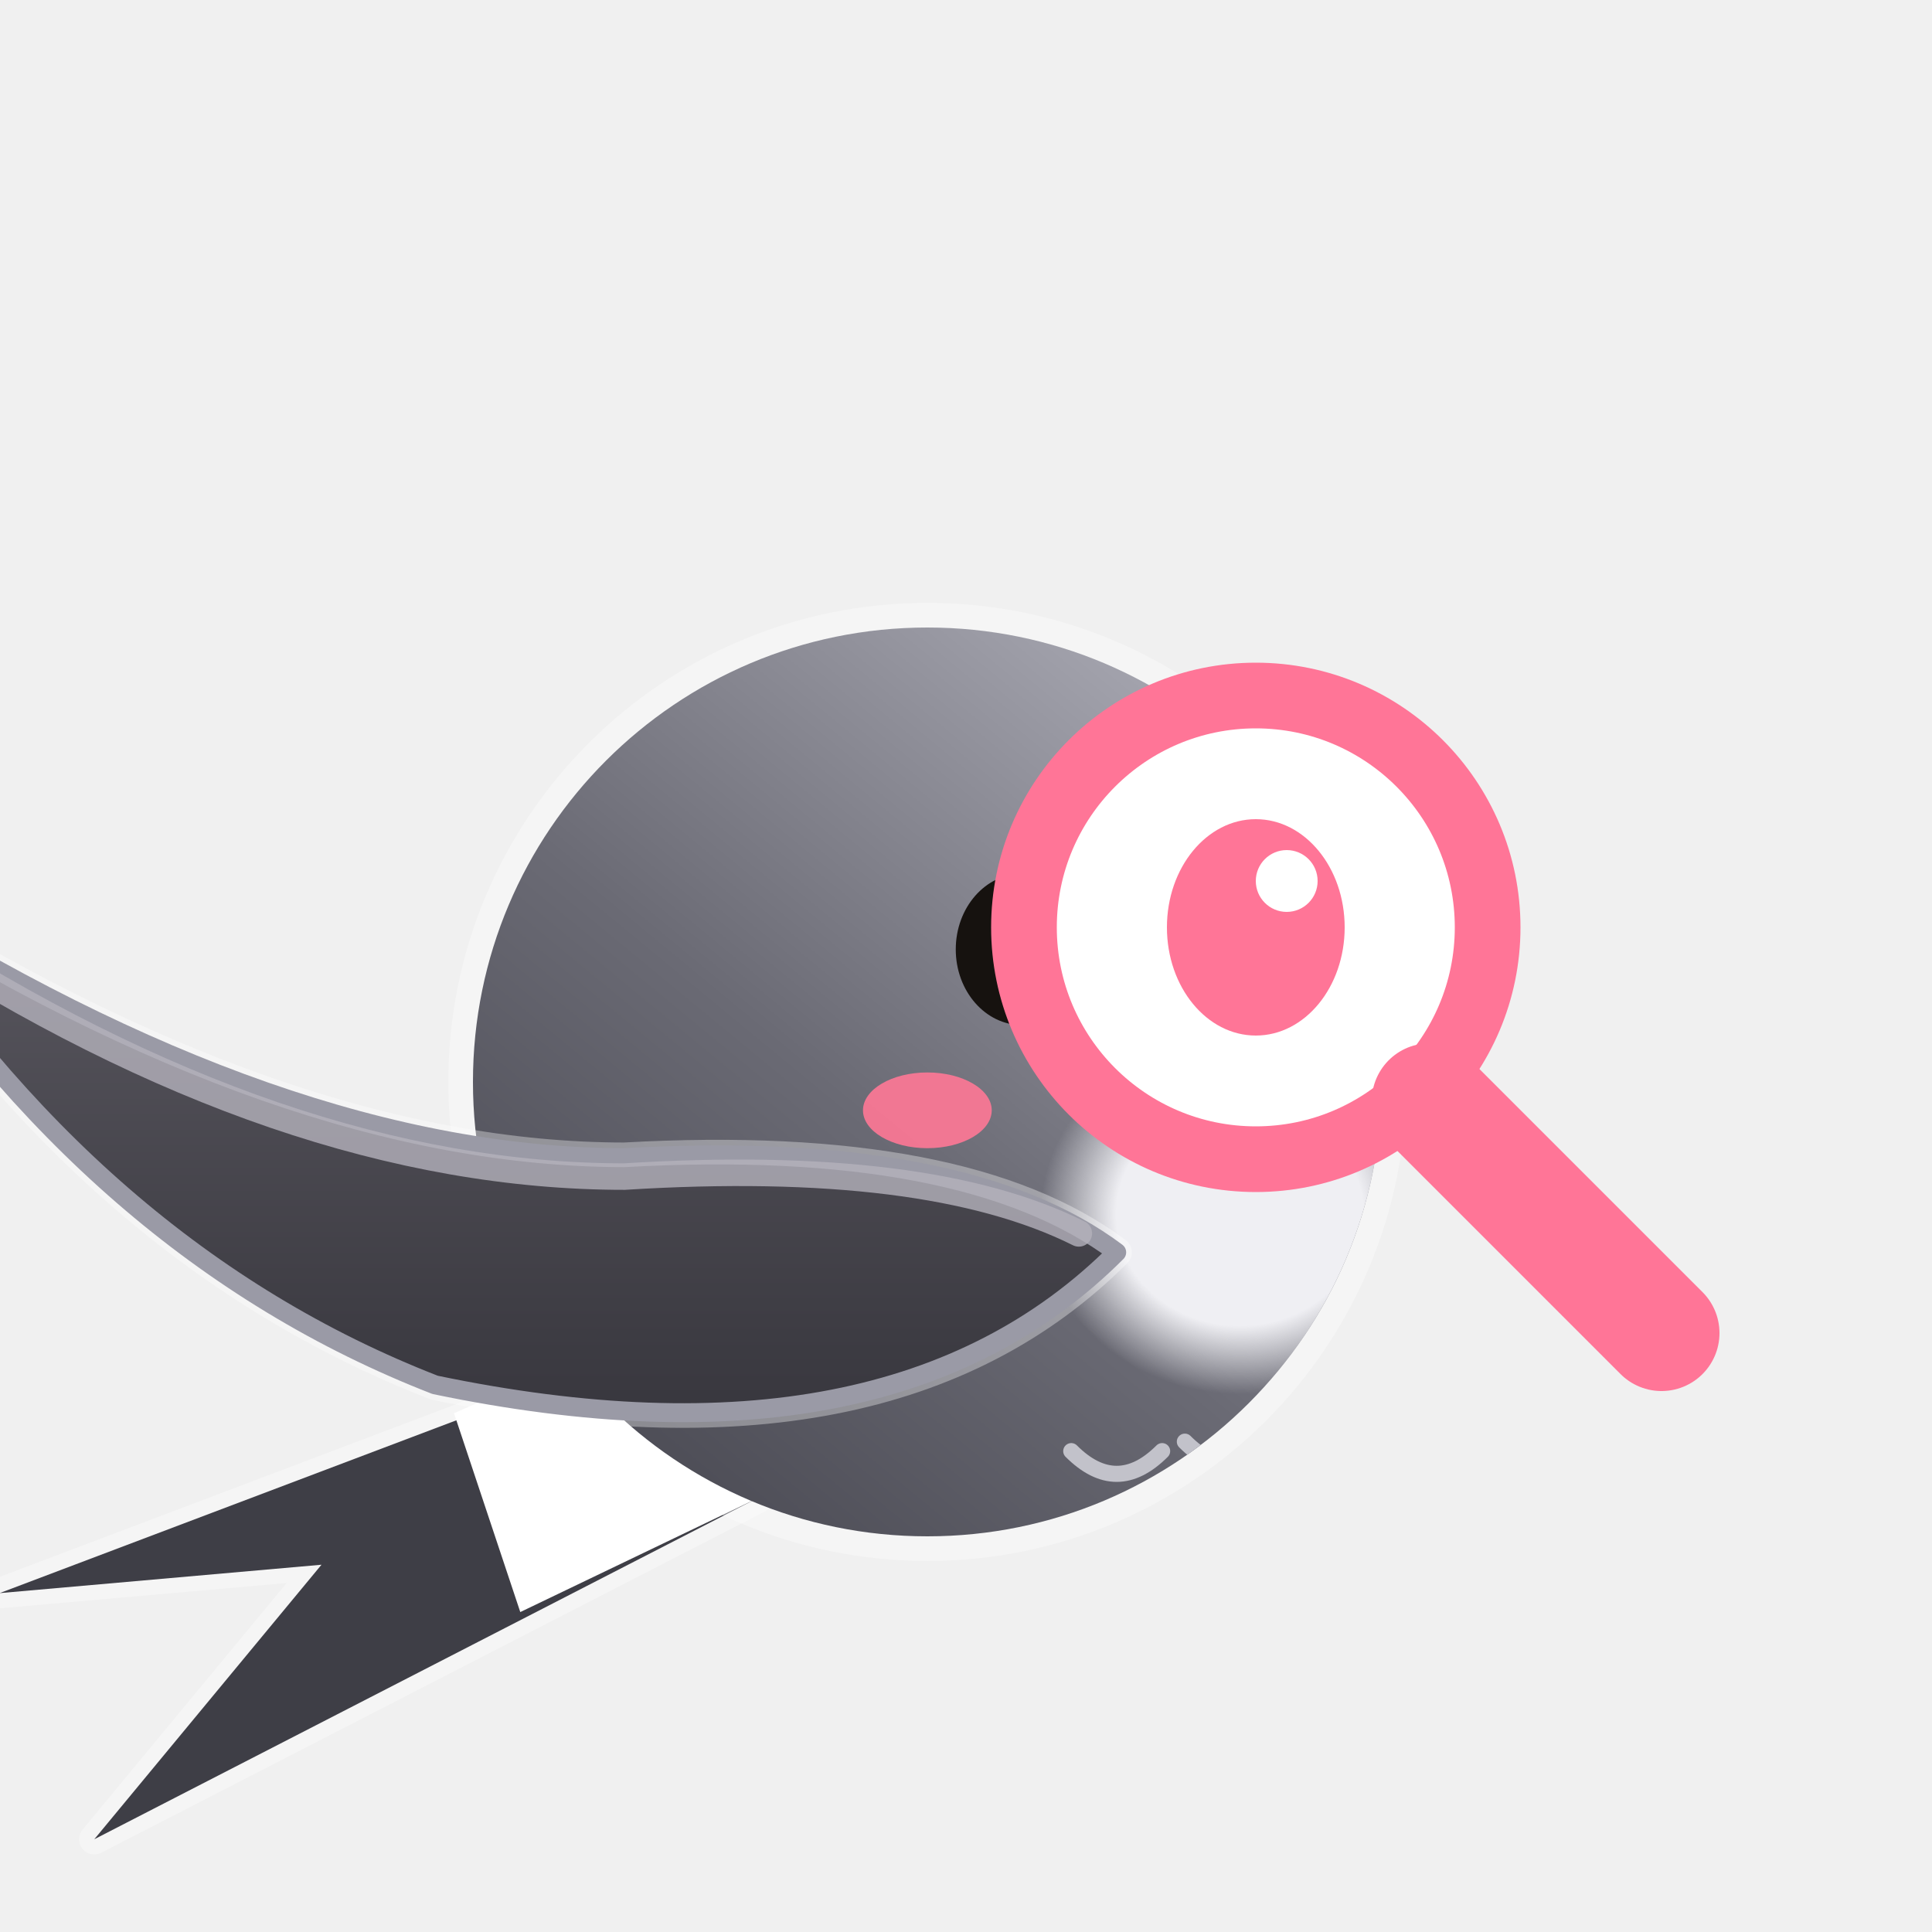
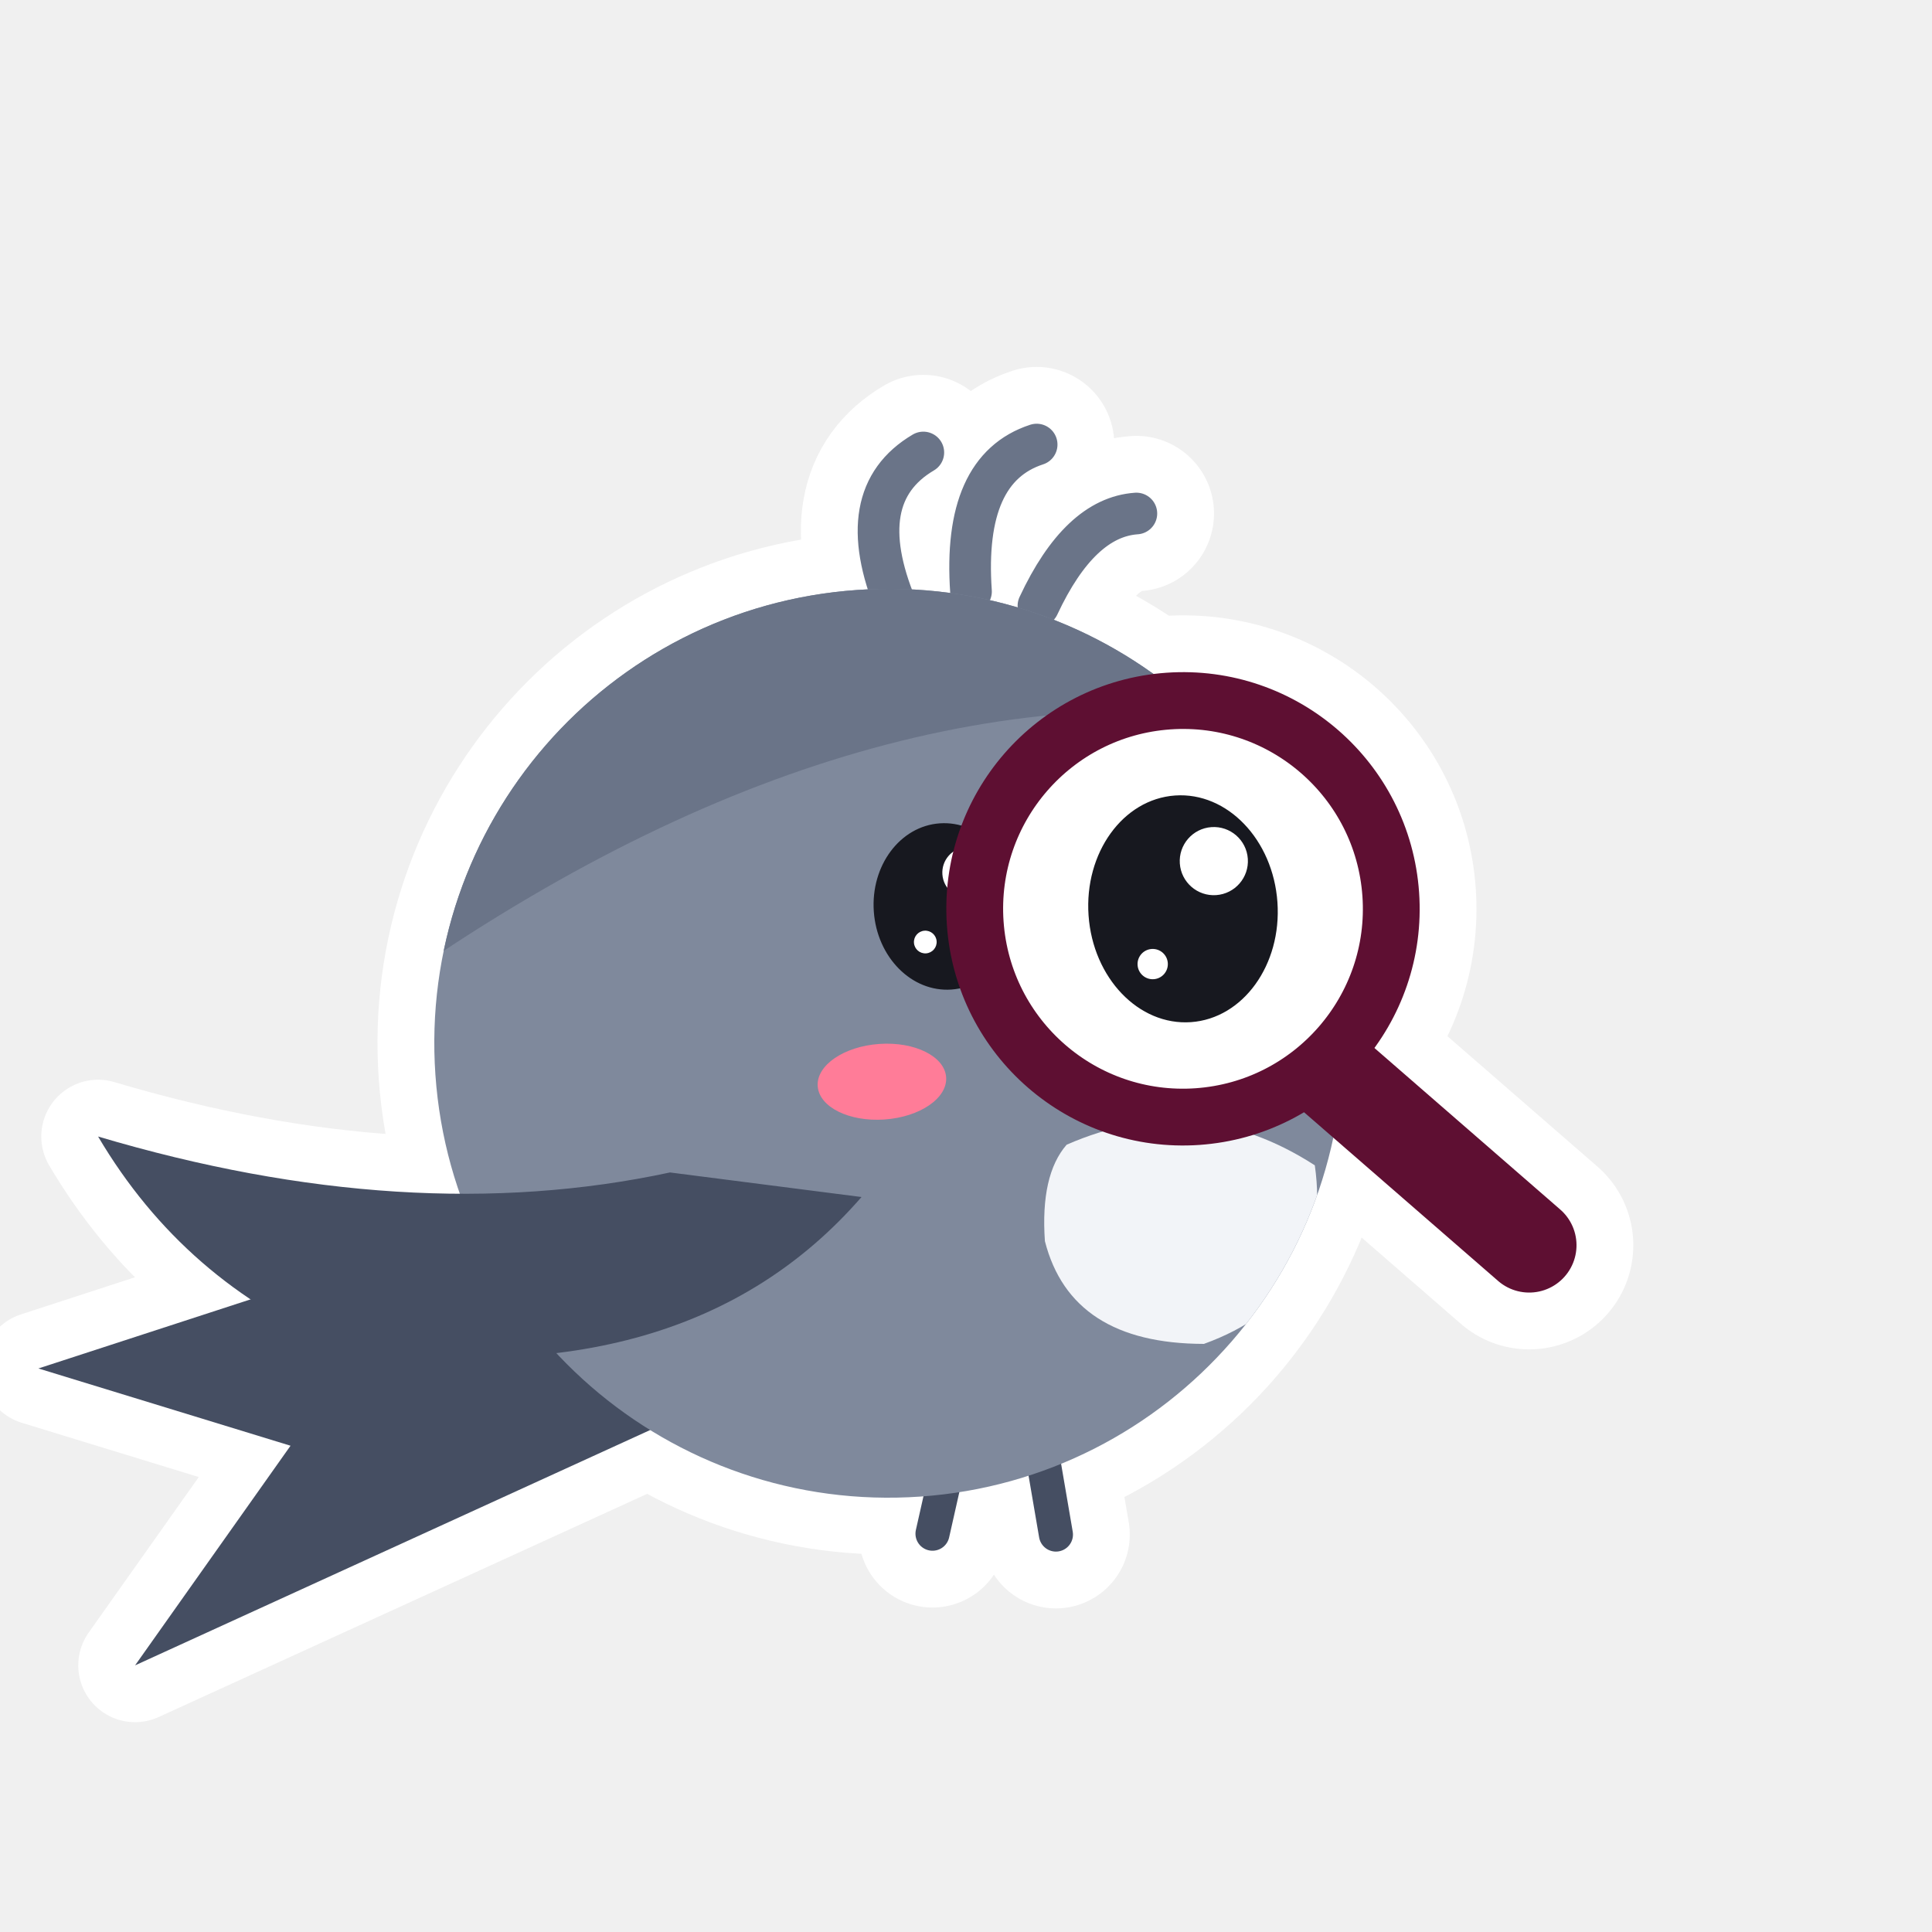
<svg xmlns="http://www.w3.org/2000/svg" viewBox="0 0 100 100" width="1024" height="1024">
-   <g transform="translate(48 56) scale(0.98)">
+   <g>
+     <g transform="translate(46 54) rotate(-4) scale(0.98)">
+       <defs>
+         <clipPath id="whd">
+           <circle r="24" stroke="#FFFFFF" stroke-width="6" stroke-linejoin="round" />
+         </clipPath>
+       </defs>
+       <path d="M-14 6 L-46 14 L-33 19 L-42 30 L-10 18 Z" fill="#FFFFFF" stroke="#FFFFFF" stroke-width="6" stroke-linejoin="round" />
+       <path d="M2 21 l-1.5 5 M6.5 21.5 l0.5 5" fill="none" stroke="#FFFFFF" stroke-width="7.8" stroke-linecap="round" />
+       <path d="M2 -23 Q0 -29 4 -31 M6 -23.5 Q6 -30 10 -31 M9.5 -22.5 Q12 -27 15 -27" fill="none" stroke="#FFFFFF" stroke-width="8.2" stroke-linecap="round" />
+       <circle r="24" fill="#FFFFFF" stroke="#FFFFFF" stroke-width="6" stroke-linejoin="round" />
+       <g clip-path="url(#whd)">
+         <path d="M-24 -24 L24 -24 L24 -15 Q2 -21 -24 -6 Z" fill="#FFFFFF" stroke="#FFFFFF" stroke-width="6" stroke-linejoin="round" />
+         <path d="M-26 0 Q-23 15 -8 25 L-14 30 L-32 10 Z" fill="#FFFFFF" stroke="#FFFFFF" stroke-width="6" stroke-linejoin="round" />
+         <path d="M9 6 Q16 3.5 22 8 Q22.5 15 15.5 17 Q8.5 16.5 7.5 11 Q7.5 7.5 9 6 Z" fill="#FFFFFF" stroke="#FFFFFF" stroke-width="6" stroke-linejoin="round" />
+       </g>
+       <path d="M-2 8 Q-12 18 -30 14 Q-38 10 -42 2 Q-26 8 -12 6 Z" fill="#FFFFFF" stroke="#FFFFFF" stroke-width="6" stroke-linejoin="round" />
+       <ellipse cx="3.5" cy="-7" rx="3.8" ry="4.4" fill="#FFFFFF" stroke="#FFFFFF" stroke-width="6" stroke-linejoin="round" />
+       <circle cx="4.8" cy="-8.7" r="1.35" fill="#FFFFFF" stroke="#FFFFFF" stroke-width="6" stroke-linejoin="round" />
+       <circle cx="2.3" cy="-5.2" r="0.6" fill="#FFFFFF" stroke="#FFFFFF" stroke-width="6" stroke-linejoin="round" />
+       <path d="M19.5 -3.2 Q28.5 -0.4 19.5 2.8 Z" fill="#FFFFFF" stroke="#FFFFFF" stroke-width="7.1" stroke-linejoin="round" />
+       <ellipse cx="-0.5" cy="2" rx="3.4" ry="2" fill="#FFFFFF" stroke="#FFFFFF" stroke-width="6" stroke-linejoin="round" />
+       <ellipse cx="13" cy="3.4" rx="3" ry="1.8" fill="#FFFFFF" stroke="#FFFFFF" stroke-width="6" stroke-linejoin="round" />
+       <path d="M23 3 L33 13" stroke="#FFFFFF" stroke-width="11" stroke-linecap="round" />
+       <circle cx="16" cy="-6" r="11" fill="#FFFFFF" stroke="#FFFFFF" stroke-width="9" />
+       <ellipse cx="16" cy="-6" rx="5" ry="6" fill="#FFFFFF" stroke="#FFFFFF" stroke-width="6" stroke-linejoin="round" />
+       <circle cx="17.8" cy="-8.4" r="1.8" fill="#FFFFFF" stroke="#FFFFFF" stroke-width="6" stroke-linejoin="round" />
+       <circle cx="14.2" cy="-3.2" r="0.8" fill="#FFFFFF" stroke="#FFFFFF" stroke-width="6" stroke-linejoin="round" />
+     </g>
+   </g>
+   <g transform="translate(46 54) rotate(-4) scale(0.98)">
    <defs>
-       <clipPath id="cq29">
+       <clipPath id="bhd">
        <circle r="24" />
      </clipPath>
-       <linearGradient id="gq29" x1="0.85" y1="0.1" x2="0.15" y2="0.95">
-         <stop offset="0" stop-color="#A6A6B0" />
-         <stop offset="0.55" stop-color="#6A6A74" />
-         <stop offset="1" stop-color="#4A4A53" />
-       </linearGradient>
-       <linearGradient id="wq29" x1="0" y1="0" x2="0" y2="1">
-         <stop offset="0" stop-color="#5A5860" />
-         <stop offset="1" stop-color="#38373E" />
-       </linearGradient>
-       <radialGradient id="tq29" cx="0.5" cy="0.5" r="0.5">
-         <stop offset="0" stop-color="#EFEFF3" />
-         <stop offset="0.62" stop-color="#EFEFF3" />
-         <stop offset="1" stop-color="#EFEFF3" stop-opacity="0" />
-       </radialGradient>
    </defs>
-     <path d="M-12 13 L-49 27 L-32 25.5 L-44 40 L-9 22 Z" fill="none" stroke="#FFFFFF" stroke-opacity="0.35" stroke-width="1.6" stroke-linejoin="round" />
-     <path d="M-12 13 L-49 27 L-32 25.5 L-44 40 L-9 22 Z" fill="#3E3E46" />
-     <path d="M-12.5 12 L-25 17.5 L-21.5 28 L-9 22 Z" fill="#FFFFFF" />
-     <circle r="24.6" fill="none" stroke="#FFFFFF" stroke-opacity="0.35" stroke-width="1.4" />
-     <circle r="24" fill="url(#gq29)" />
-     <g clip-path="url(#cq29)">
-       <ellipse cx="16.5" cy="7" rx="10.5" ry="9.5" fill="url(#tq29)" />
-       <path d="M7.6 19.5 Q10 21.9 12.4 19.5" fill="none" stroke="#C2C2CA" stroke-width="0.85" stroke-linecap="round" />
-       <path d="M13.6 19 Q16 21.4 18.4 19" fill="none" stroke="#C2C2CA" stroke-width="0.85" stroke-linecap="round" />
-       <path d="M10.6 22.5 Q13 24.9 15.4 22.5" fill="none" stroke="#C2C2CA" stroke-width="0.85" stroke-linecap="round" />
+     <path d="M-14 6 L-46 14 L-33 19 L-42 30 L-10 18 Z" fill="#454E62" />
+     <path d="M2 21 l-1.5 5 M6.5 21.5 l0.5 5" fill="none" stroke="#454E62" stroke-width="1.8" stroke-linecap="round" />
+     <path d="M2 -23 Q0 -29 4 -31 M6 -23.5 Q6 -30 10 -31 M9.5 -22.5 Q12 -27 15 -27" fill="none" stroke="#6A7488" stroke-width="2.2" stroke-linecap="round" />
+     <circle r="24" fill="#7F899C" />
+     <g clip-path="url(#bhd)">
+       <path d="M-24 -24 L24 -24 L24 -15 Q2 -21 -24 -6 Z" fill="#6A7488" />
+       <path d="M-26 0 Q-23 15 -8 25 L-14 30 L-32 10 Z" fill="#FFFFFF" />
+       <path d="M9 6 Q16 3.5 22 8 Q22.5 15 15.5 17 Q8.5 16.5 7.5 11 Q7.5 7.5 9 6 Z" fill="#F2F4F8" />
    </g>
-     <path d="M10 9 Q-2 21 -26 16 Q-44 9 -56 -10 Q-34 4 -16 4 Q2 3 10 9 Z" fill="none" stroke="#FFFFFF" stroke-opacity="0.35" stroke-width="1.6" stroke-linejoin="round" />
-     <path d="M10 9 Q-2 21 -26 16 Q-44 9 -56 -10 Q-34 4 -16 4 Q2 3 10 9 Z" fill="url(#wq29)" stroke="#9A9AA6" stroke-width="1" stroke-linejoin="round" />
-     <path d="M-54 -8 Q-34 5 -16 5 Q0 4 8 8" fill="none" stroke="#B4B1BC" stroke-width="1.4" stroke-linecap="round" opacity="0.8" />
-     <ellipse cx="5" cy="-7" rx="3.5" ry="4" fill="#16120F" />
-     <circle cx="6.2" cy="-8.5" r="1.25" fill="#FFFFFF" />
-     <path d="M19.5 -3.5 Q29 -0.5 19.5 3 Z" fill="#141418" stroke="#EFEFF3" stroke-width="1.1" stroke-linejoin="round" />
-     <ellipse cx="0" cy="1.5" rx="3.4" ry="2" fill="#FF7896" fill-opacity="0.9" />
+     <path d="M-2 8 Q-12 18 -30 14 Q-38 10 -42 2 Q-26 8 -12 6 Z" fill="#454E62" />
+     <ellipse cx="3.5" cy="-7" rx="3.8" ry="4.4" fill="#17181F" />
+     <circle cx="4.8" cy="-8.7" r="1.35" fill="#FFFFFF" />
+     <circle cx="2.3" cy="-5.2" r="0.6" fill="#FFFFFF" />
+     <path d="M19.5 -3.2 Q28.5 -0.4 19.5 2.8 Z" fill="#1B1D24" stroke="#F2F4F8" stroke-width="1.1" stroke-linejoin="round" />
+     <ellipse cx="-0.5" cy="2" rx="3.4" ry="2" fill="#FF7C98" />
+     <ellipse cx="13" cy="3.4" rx="3" ry="1.8" fill="#FF7C98" />
+     <path d="M23 3 L33 13" stroke="#5E0F32" stroke-width="5" stroke-linecap="round" />
+     <circle cx="16" cy="-6" r="11" fill="#FFFFFF" stroke="#5E0F32" stroke-width="3" />
+     <ellipse cx="16" cy="-6" rx="5" ry="6" fill="#17181F" />
+     <circle cx="17.8" cy="-8.4" r="1.8" fill="#FFFFFF" />
+     <circle cx="14.2" cy="-3.2" r="0.8" fill="#FFFFFF" />
  </g>
-   <circle cx="65" cy="48" r="12" fill="#FFFFFF" stroke="#FF7597" stroke-width="3.4" />
-   <ellipse cx="65" cy="48" rx="4.6" ry="5.6" fill="#FF7597" />
-   <circle cx="66.6" cy="45.6" r="1.6" fill="#FFFFFF" />
-   <path d="M74 57 L86 69" stroke="#FF7597" stroke-width="6" stroke-linecap="round" />
</svg>
